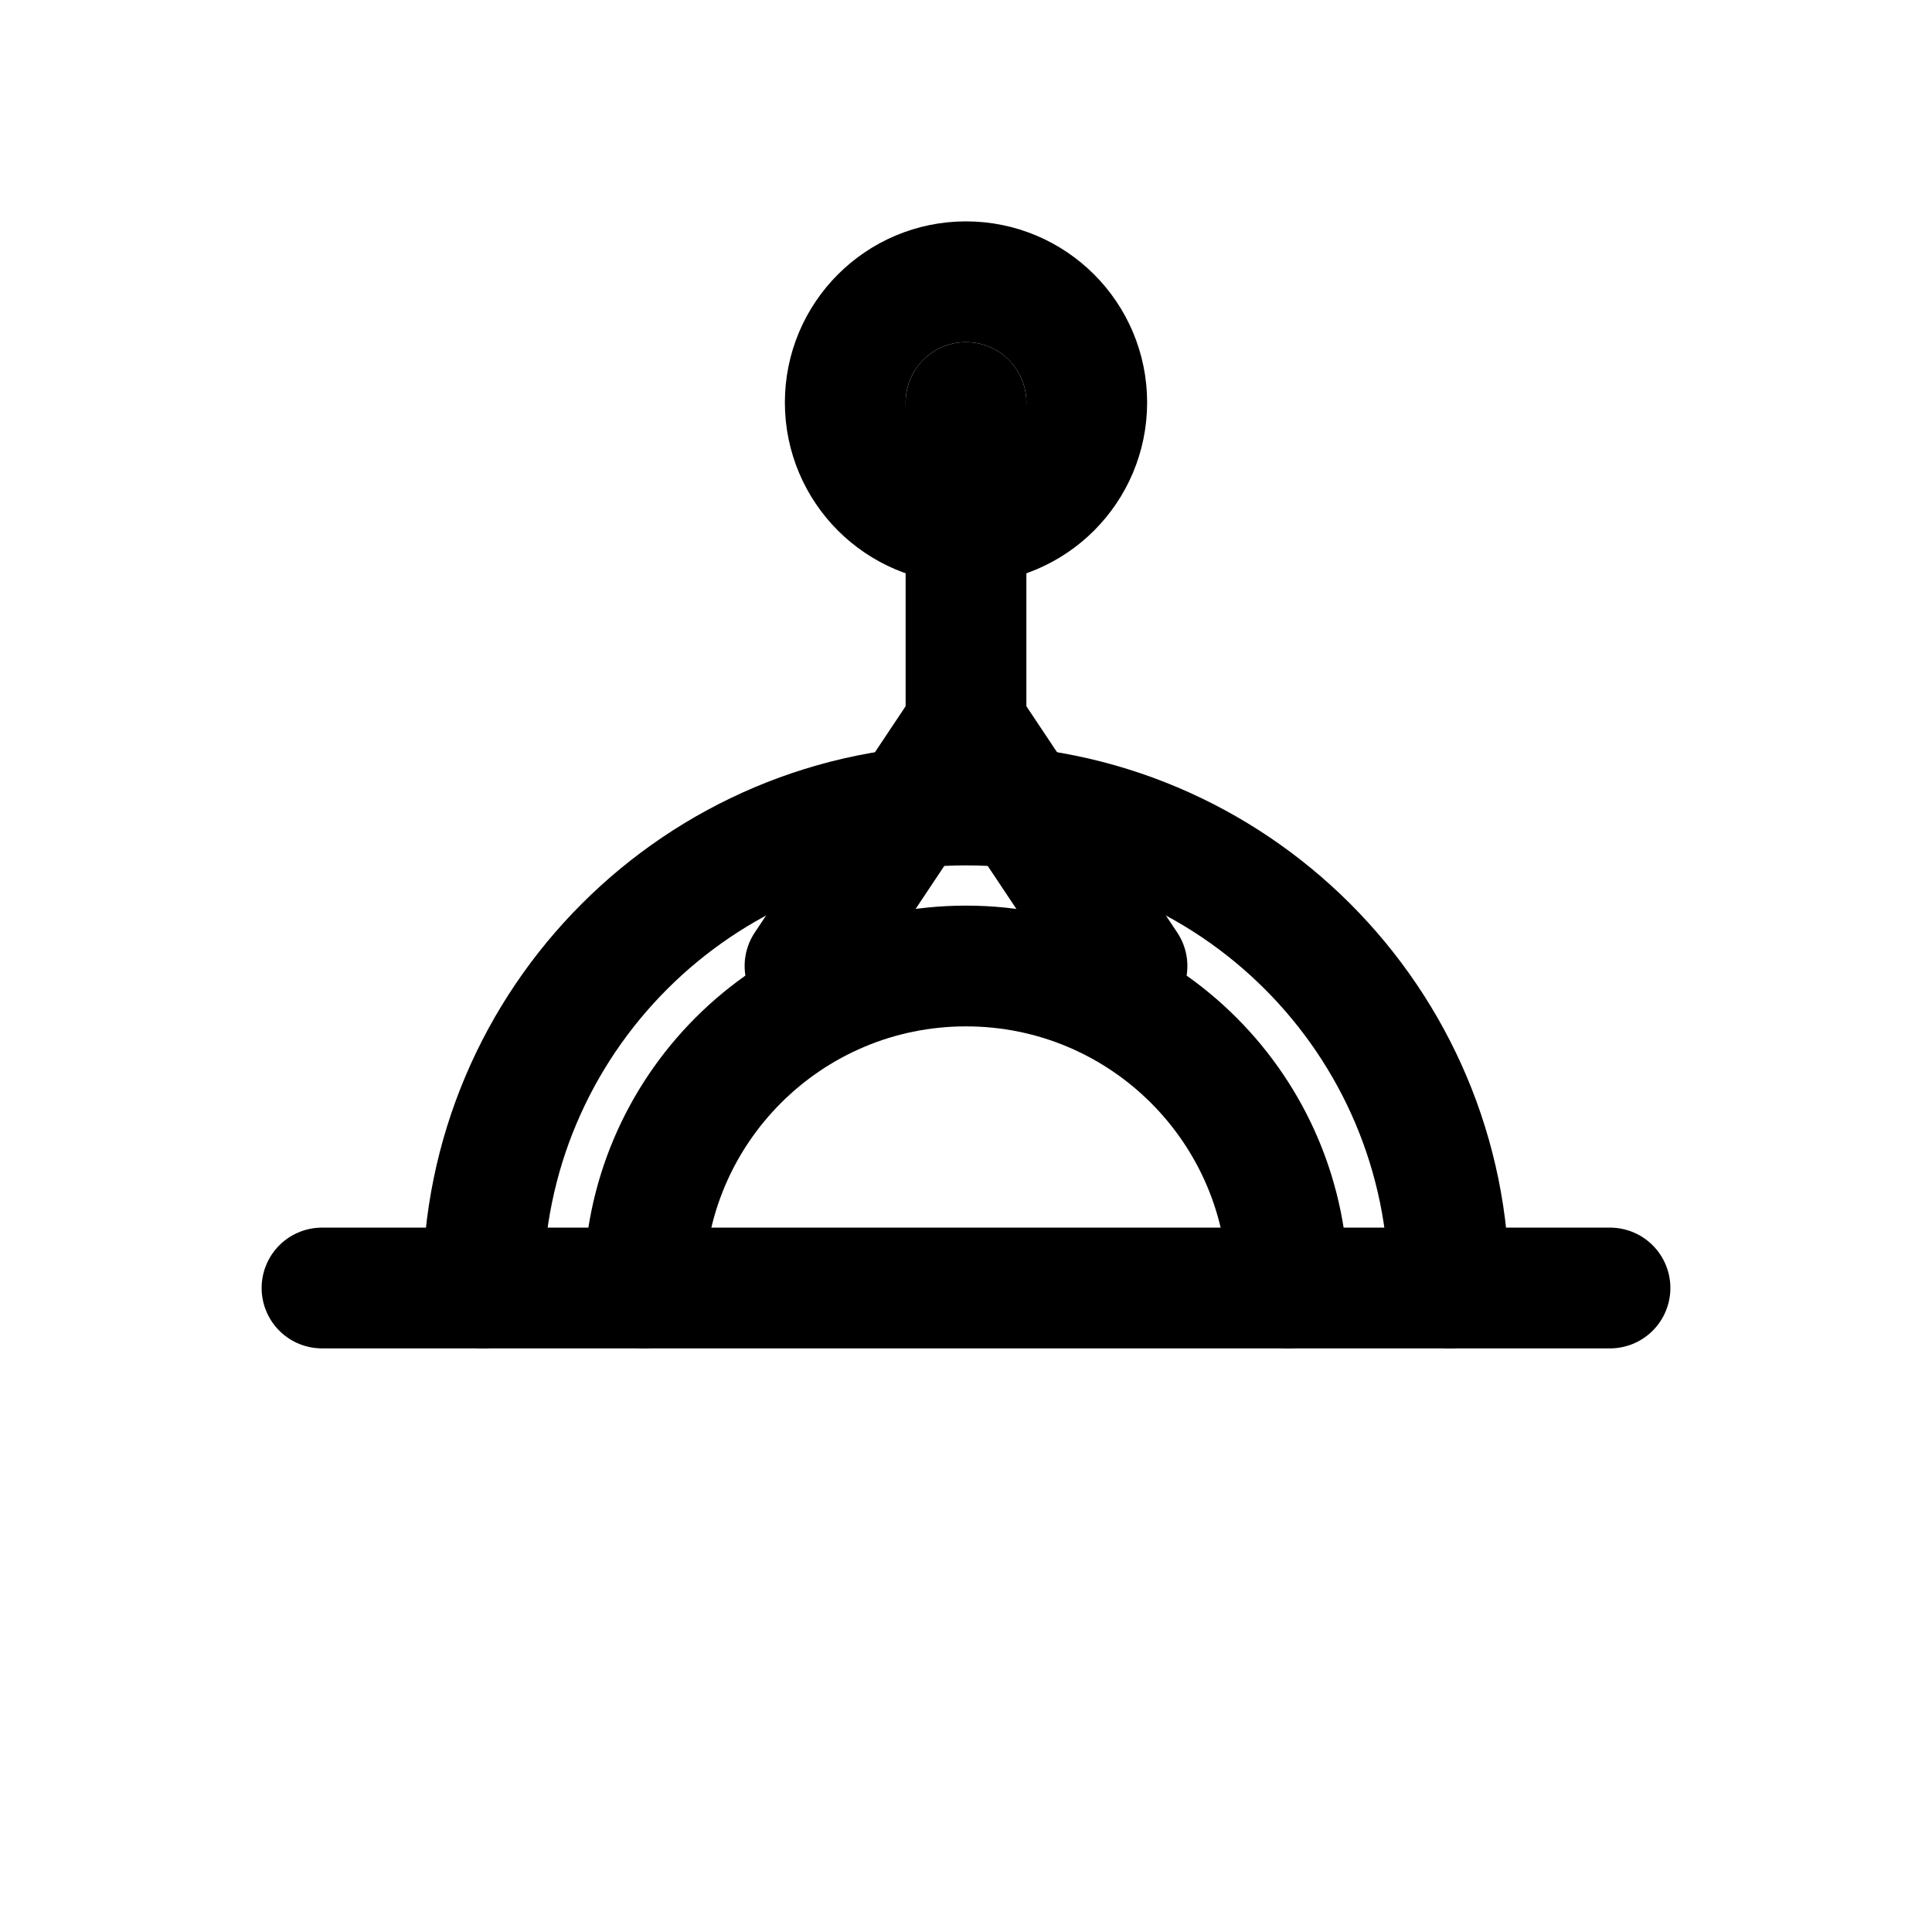
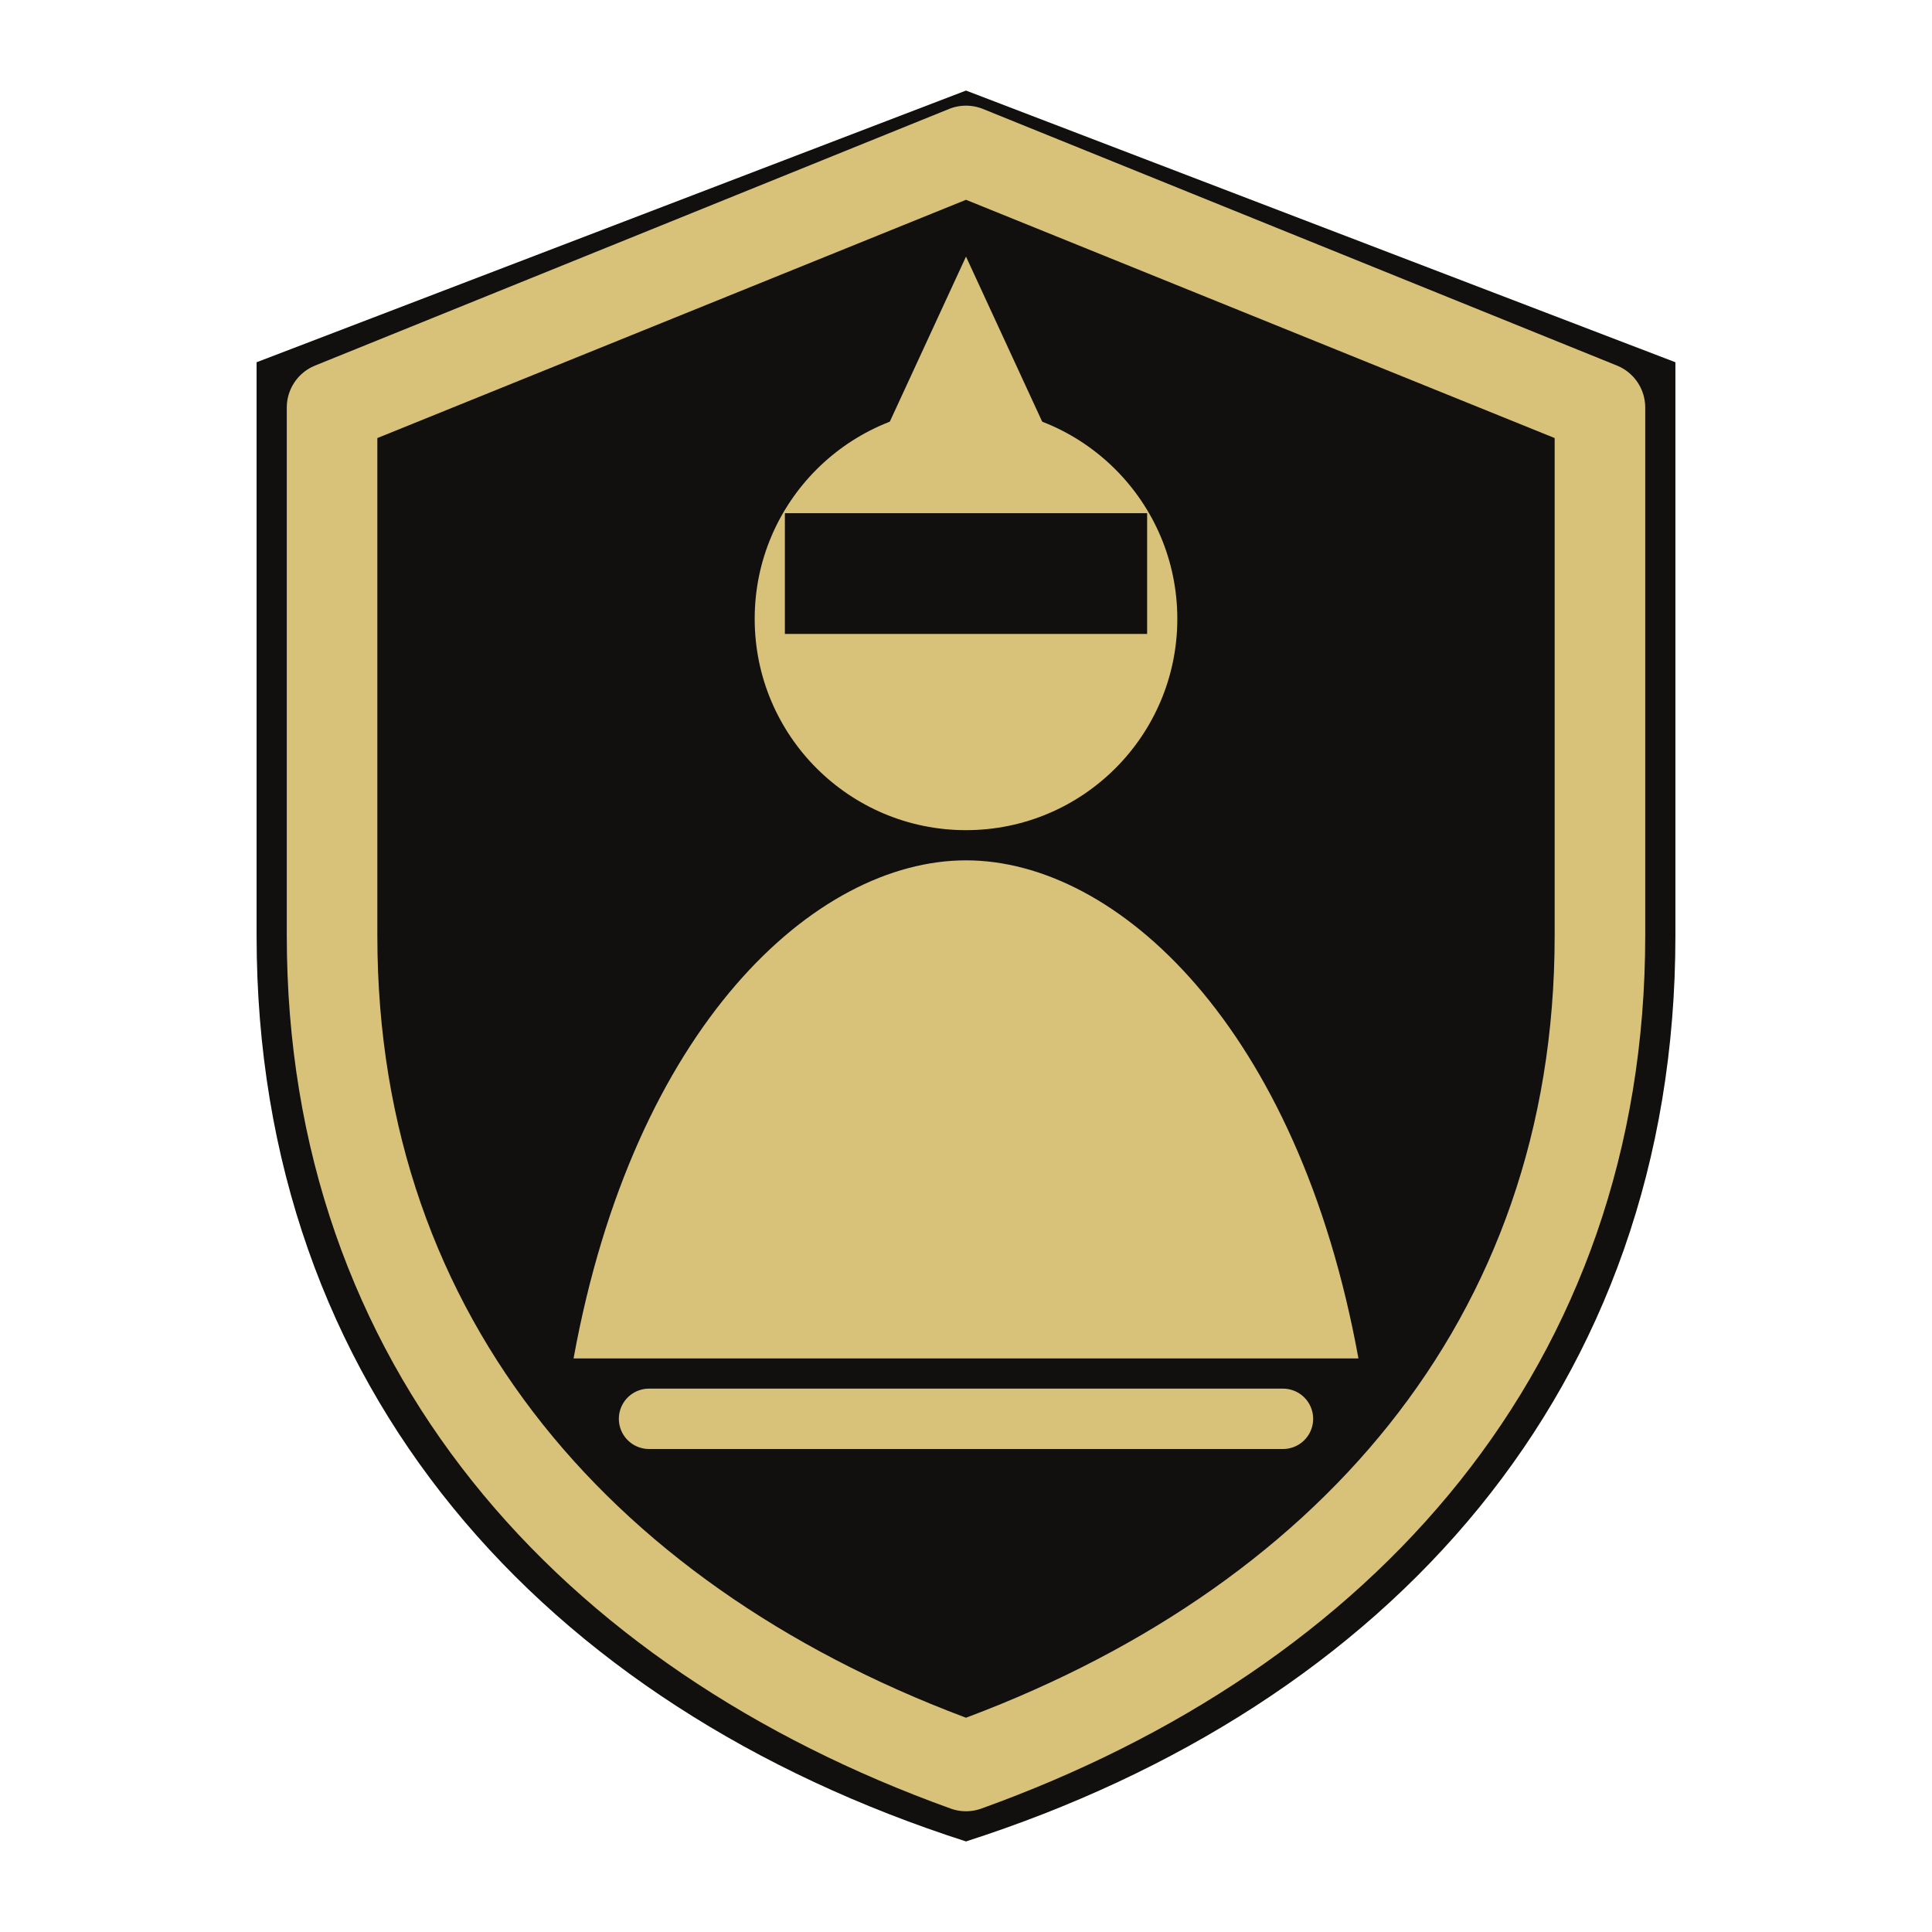
- <svg xmlns="http://www.w3.org/2000/svg" viewBox="0 0 24 24" fill="none" stroke="currentColor" stroke-width="1.5" stroke-linecap="round" stroke-linejoin="round">
-   <path d="M6 16c0-3.314 2.686-6 6-6s6 2.686 6 6" />
-   <path d="M4 16h16" />
-   <path d="M8 16c0-2.21 1.79-4 4-4s4 1.79 4 4" />
-   <path d="M10 12l2-3 2 3" />
-   <path d="M12 9V5" />
-   <circle cx="12" cy="5" r="1.5" />
+ <svg xmlns="http://www.w3.org/2000/svg" viewBox="0 0 128 128" role="img" aria-labelledby="title">
+   <defs>
+     <style>
+     .bg{fill:#12100e;}
+     .ring{fill:none;stroke:#d8c27a;stroke-width:6;stroke-linejoin:round;}
+     .gold{fill:#d8c27a;}
+     .dark{fill:#12100e;}
+     .line{fill:none;stroke:#d8c27a;stroke-width:7;stroke-linecap:round;stroke-linejoin:round;}
+     .thin{fill:none;stroke:#d8c27a;stroke-width:4;stroke-linecap:round;stroke-linejoin:round;}
+     .cut{fill:none;stroke:#12100e;stroke-width:6;stroke-linecap:round;stroke-linejoin:round;}
+   </style>
+   </defs>
+   <path class="bg" d="M64 6 111 24v38c0 30-19 51-47 60C36 113 17 92 17 62V24L64 6Z" />
+   <path class="ring" d="M64 10 106 27v35c0 27-17 46-42 55-25-9-42-28-42-55V27L64 10Z" />
+   <circle class="gold" cx="64" cy="41" r="14" />
+   <path class="gold" d="M38 90c4-22 16-33 26-33s22 11 26 33H38Z" />
+   <path class="dark" d="M52 34h24v8H52z" />
+   <path class="gold" d="M64 17l6 13H58l6-13Z" />
+   <path class="thin" d="M43 94h42" />
</svg>
